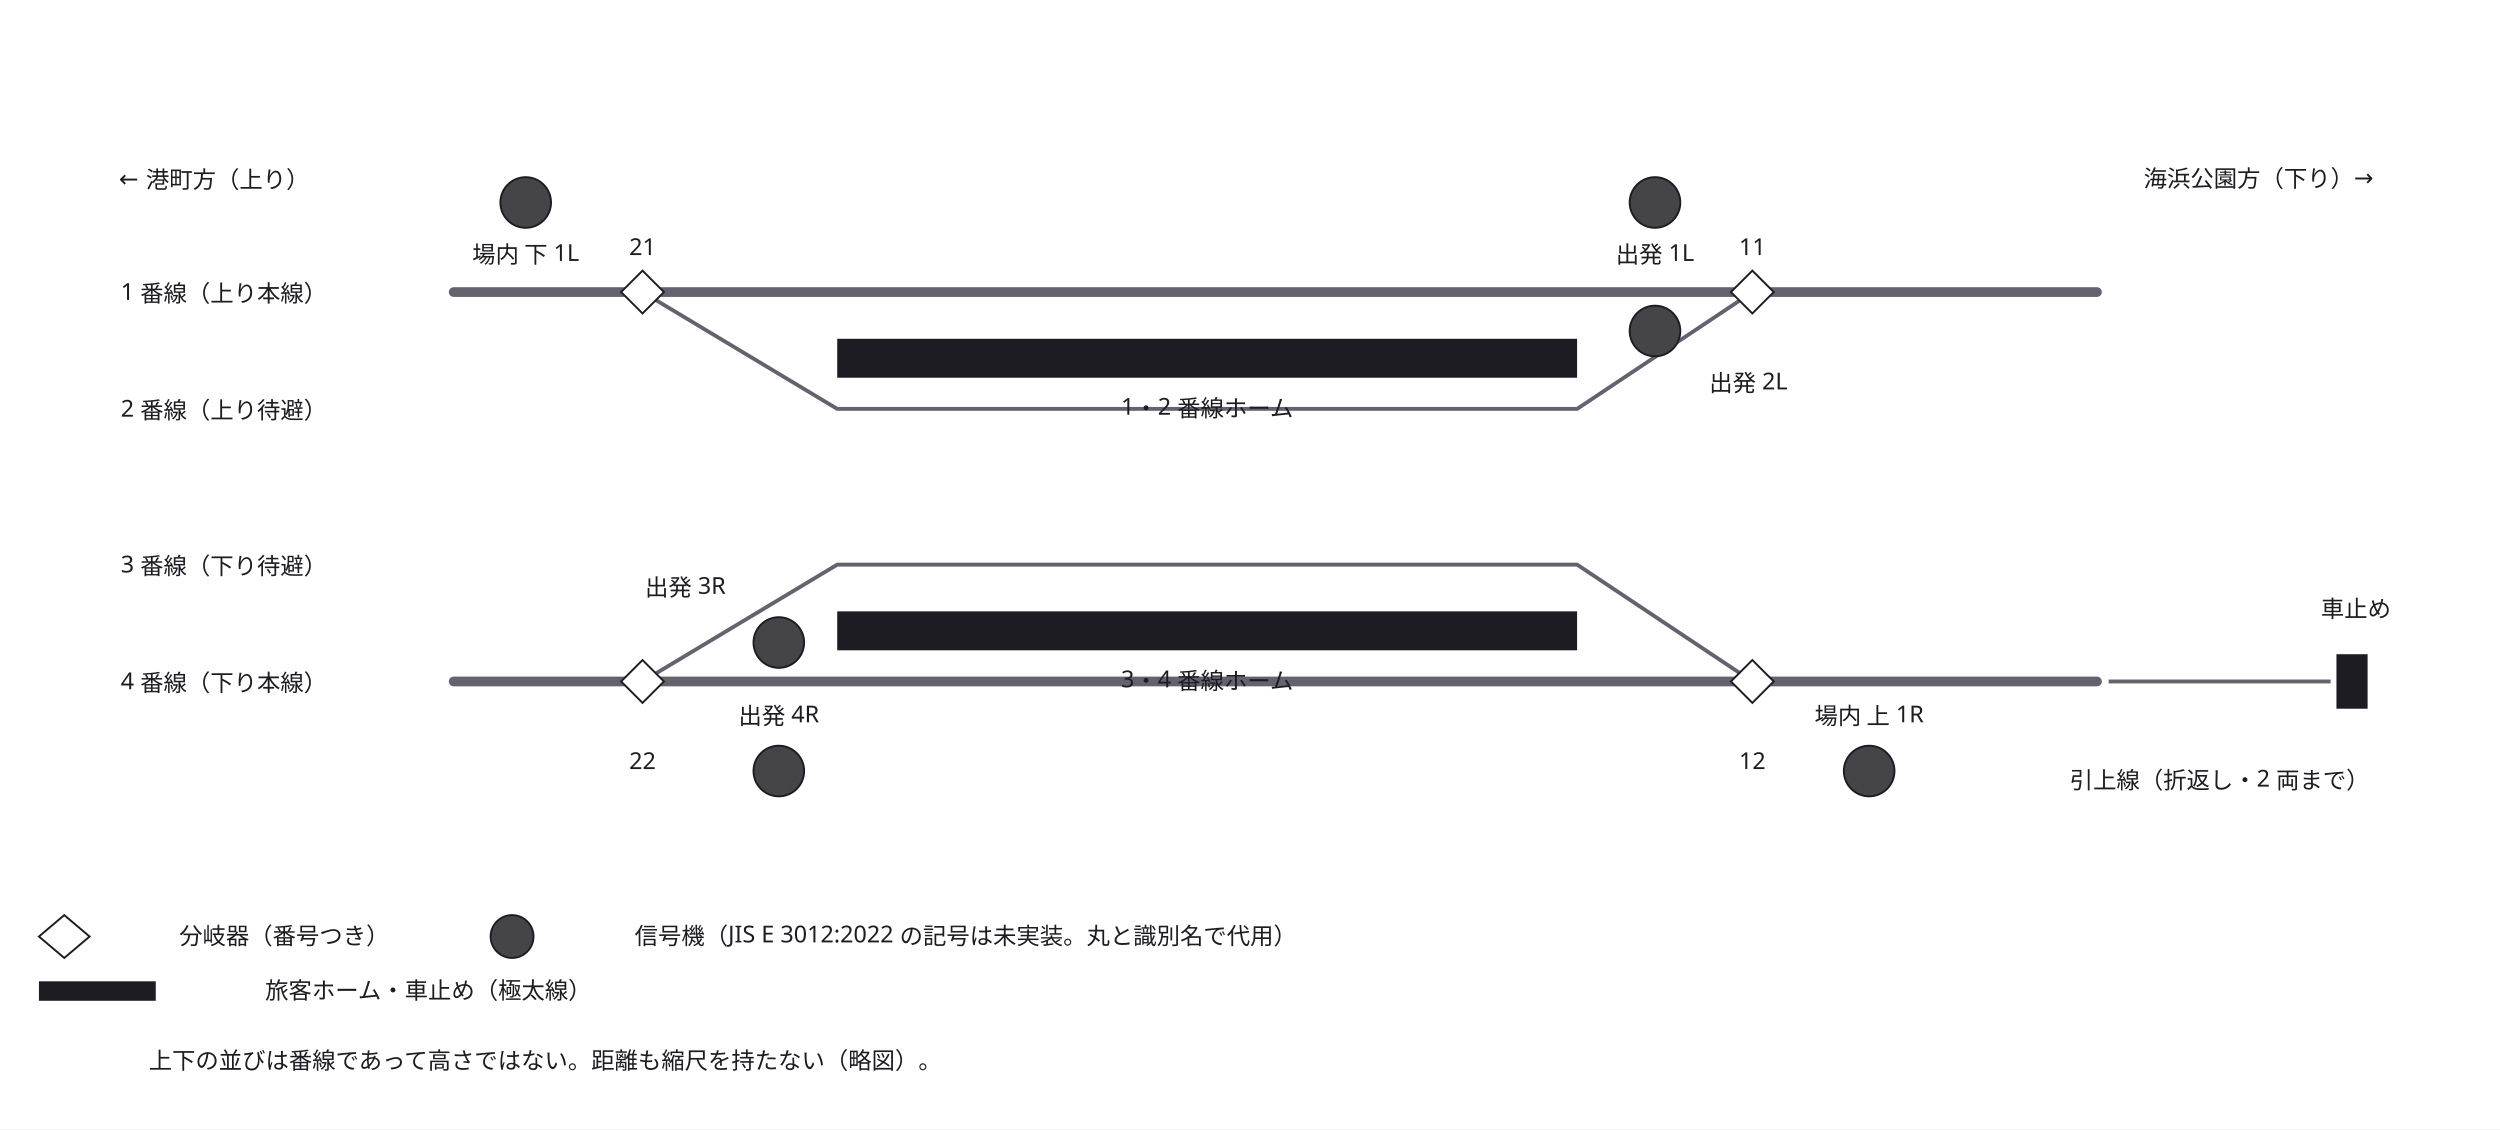
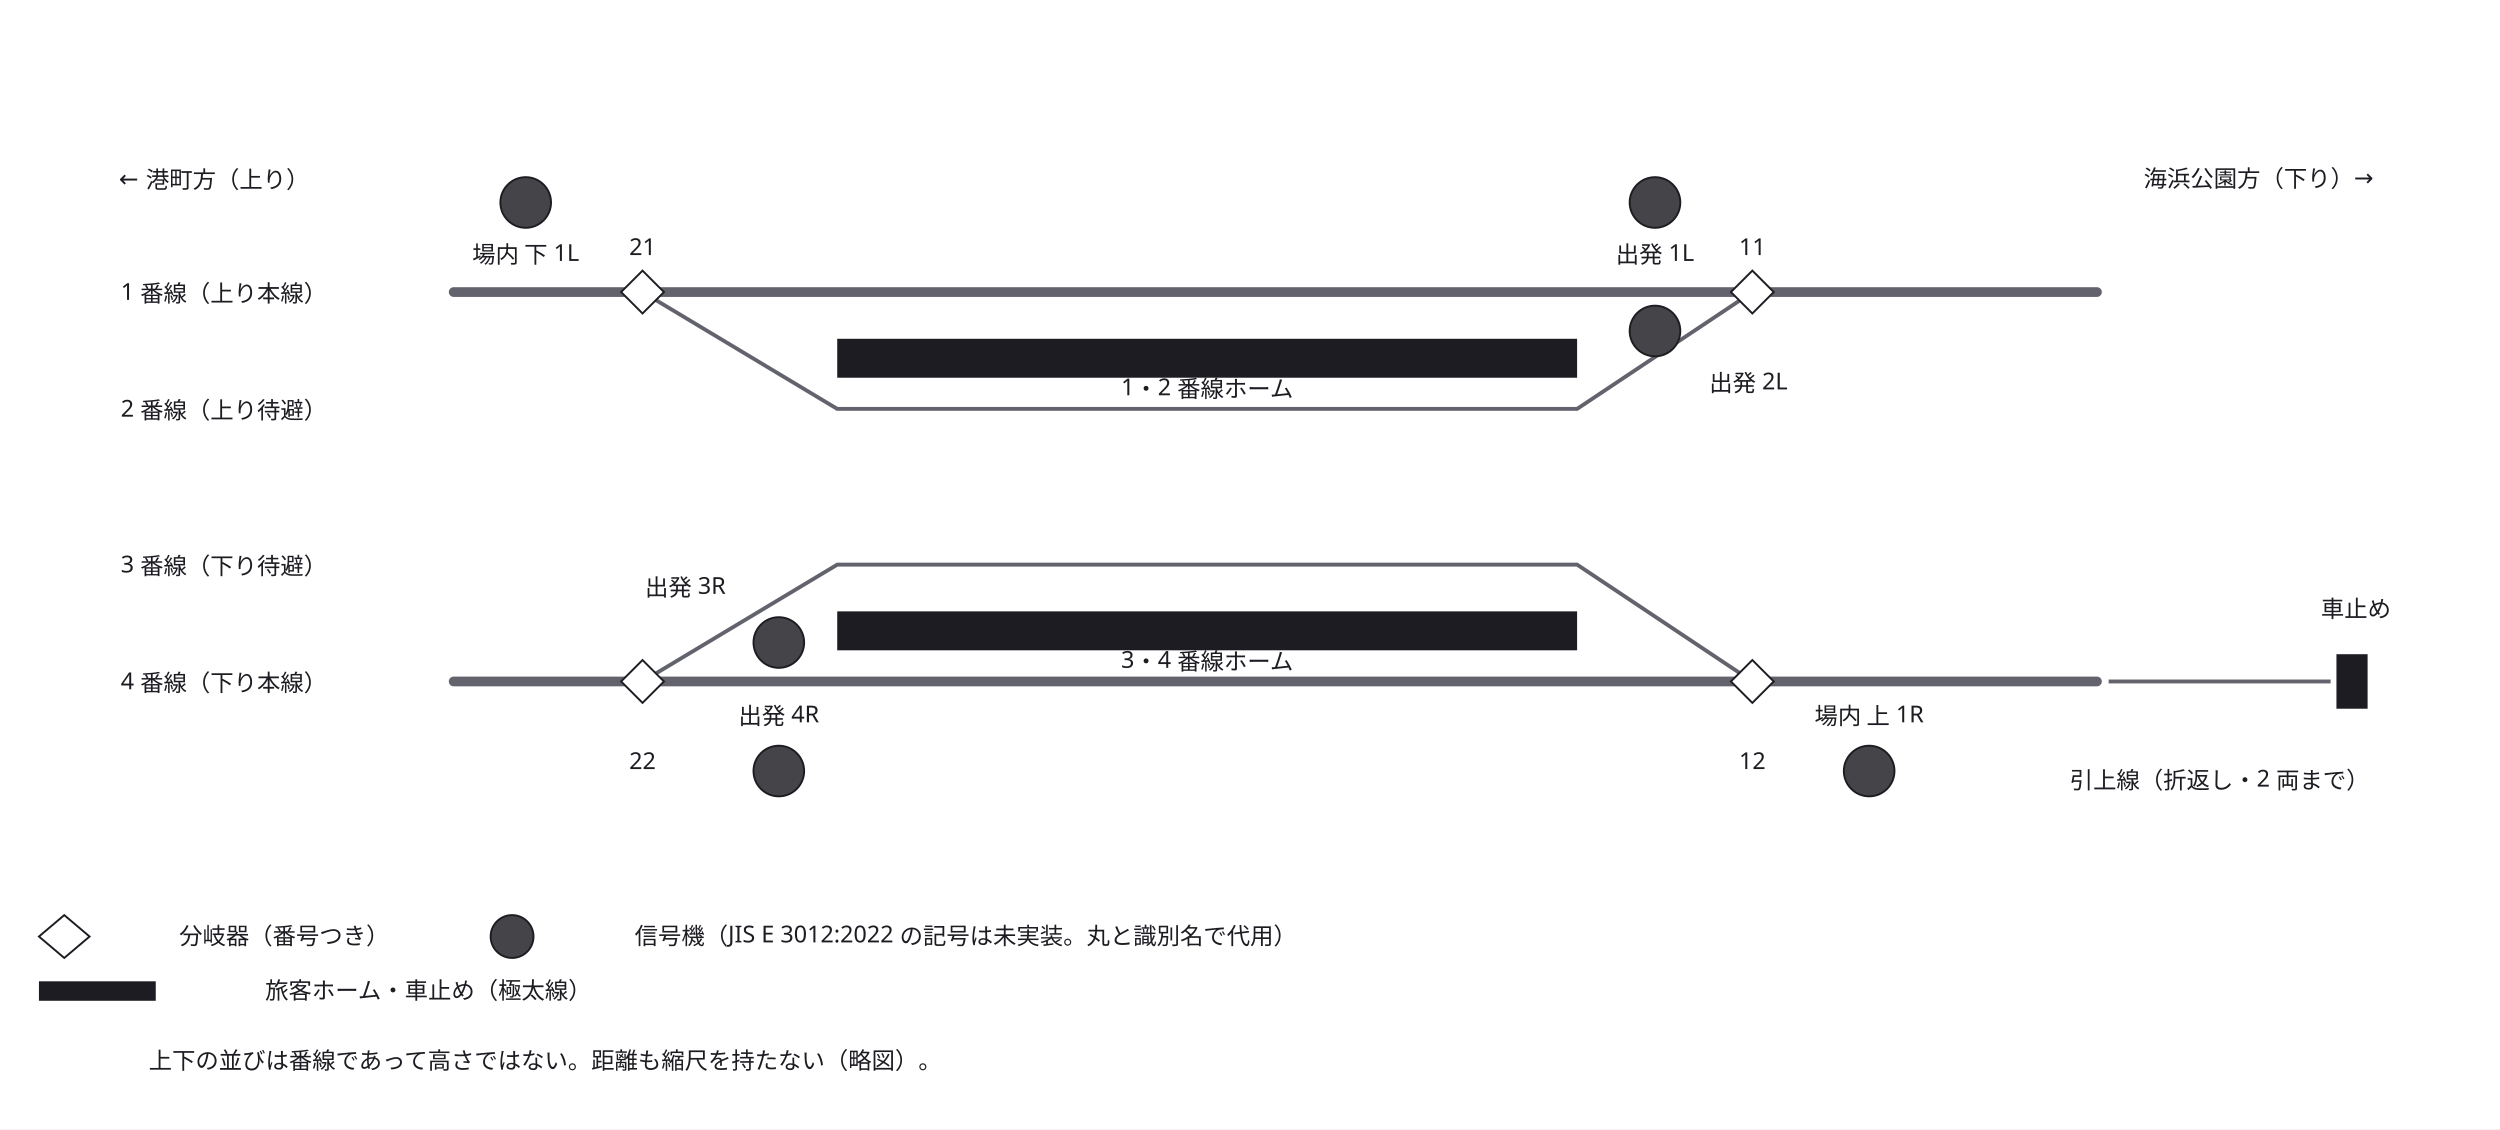
<svg xmlns="http://www.w3.org/2000/svg" width="1284" height="580" viewBox="0 0 1284 580">
  <defs>
    <marker id="arrow" viewBox="0 0 10 10" refX="9" refY="5" markerWidth="6" markerHeight="6" orient="auto">
      <path d="M 0 0 L 10 5 L 0 10 z" fill="#63636e" />
    </marker>
  </defs>
  <rect data-paper="1" x="0" y="0" width="1284" height="580" fill="#ffffff" />
  <g data-edge="wl&gt;wr" data-pinned="false">
    <path d="M 233 150 L 1077 150" fill="none" stroke="#63636e" stroke-width="5" stroke-linejoin="round" stroke-linecap="round" />
  </g>
  <g data-edge="wl4&gt;wr4" data-pinned="false">
    <path d="M 233 350 L 1077 350" fill="none" stroke="#63636e" stroke-width="5" stroke-linejoin="round" stroke-linecap="round" />
  </g>
  <g data-edge="jl1&gt;jr1" data-pinned="false">
    <path d="M 333 151.8 L 430 210 L 810 210 L 897 152" fill="none" stroke="#63636e" stroke-width="2" />
  </g>
  <g data-edge="jl4&gt;jr4" data-pinned="false">
    <path d="M 333 348.2 L 430 290 L 810 290 L 897 348" fill="none" stroke="#63636e" stroke-width="2" />
  </g>
  <g data-edge="wr4&gt;hik2" data-pinned="false">
    <path d="M 1083 350 L 1197 350" fill="none" stroke="#63636e" stroke-width="2" />
  </g>
  <g data-node="note" data-pinned="false" data-shape="rect" />
  <g data-node="lg2n" data-pinned="false" data-shape="rect" />
  <g data-node="ph1n" data-pinned="false" data-shape="rect" />
  <g data-node="ph2n" data-pinned="false" data-shape="rect" />
  <g data-node="ph1" data-pinned="false" data-shape="rect">
    <rect x="430" y="174" width="380" height="20" fill="#1c1c22" />
  </g>
  <g data-node="ph2" data-pinned="false" data-shape="rect">
    <rect x="430" y="314" width="380" height="20" fill="#1c1c22" />
  </g>
  <g data-node="lg3n" data-pinned="false" data-shape="rect" />
  <g data-node="hikiage" data-pinned="false" data-shape="rect" />
  <g data-node="n1" data-pinned="false" data-shape="rect" />
  <g data-node="n2" data-pinned="false" data-shape="rect" />
  <g data-node="n3" data-pinned="false" data-shape="rect" />
  <g data-node="n4" data-pinned="false" data-shape="rect" />
  <g data-node="dir_r" data-pinned="false" data-shape="rect" />
  <g data-node="dir_l" data-pinned="false" data-shape="rect" />
  <g data-node="lg1n" data-pinned="false" data-shape="rect" />
  <g data-node="stopn" data-pinned="false" data-shape="rect" />
  <g data-node="sw21n" data-pinned="false" data-shape="rect" />
  <g data-node="sw22n" data-pinned="false" data-shape="rect" />
  <g data-node="sw11n" data-pinned="false" data-shape="rect" />
  <g data-node="sw12n" data-pinned="false" data-shape="rect" />
  <g data-node="s_in_u" data-pinned="false" data-shape="rect">
    <circle cx="270" cy="104" r="13" fill="#ffffff" stroke="#1c1c22" stroke-width="1" />
    <circle cx="270" cy="104" r="13" fill="#1c1c22" fill-opacity="0.82" />
  </g>
  <g data-node="s_in_d" data-pinned="false" data-shape="rect">
    <circle cx="960" cy="396" r="13" fill="#ffffff" stroke="#1c1c22" stroke-width="1" />
    <circle cx="960" cy="396" r="13" fill="#1c1c22" fill-opacity="0.82" />
  </g>
  <g data-node="s_out1" data-pinned="false" data-shape="rect">
    <circle cx="850" cy="104" r="13" fill="#ffffff" stroke="#1c1c22" stroke-width="1" />
    <circle cx="850" cy="104" r="13" fill="#1c1c22" fill-opacity="0.82" />
  </g>
  <g data-node="s_out2" data-pinned="false" data-shape="rect">
    <circle cx="850" cy="170" r="13" fill="#ffffff" stroke="#1c1c22" stroke-width="1" />
    <circle cx="850" cy="170" r="13" fill="#1c1c22" fill-opacity="0.82" />
  </g>
  <g data-node="s_out3" data-pinned="false" data-shape="rect">
    <circle cx="400" cy="330" r="13" fill="#ffffff" stroke="#1c1c22" stroke-width="1" />
    <circle cx="400" cy="330" r="13" fill="#1c1c22" fill-opacity="0.82" />
  </g>
  <g data-node="s_out4" data-pinned="false" data-shape="rect">
    <circle cx="400" cy="396" r="13" fill="#ffffff" stroke="#1c1c22" stroke-width="1" />
    <circle cx="400" cy="396" r="13" fill="#1c1c22" fill-opacity="0.82" />
  </g>
  <g data-node="lg3" data-pinned="false" data-shape="rect">
    <rect x="20" y="504" width="60" height="10" fill="#1c1c22" />
  </g>
  <g data-node="lg1" data-pinned="false" data-shape="rect">
    <path d="M 33 470 L 46 481 L 33 492 L 20 481 Z" fill="#ffffff" stroke="#1c1c22" stroke-width="1" />
  </g>
  <g data-node="sw21" data-pinned="false" data-shape="rect">
    <path d="M 330 139 L 341 150 L 330 161 L 319 150 Z" fill="#ffffff" stroke="#1c1c22" stroke-width="1" />
  </g>
  <g data-node="sw22" data-pinned="false" data-shape="rect">
    <path d="M 330 339 L 341 350 L 330 361 L 319 350 Z" fill="#ffffff" stroke="#1c1c22" stroke-width="1" />
  </g>
  <g data-node="sw11" data-pinned="false" data-shape="rect">
    <path d="M 900 139 L 911 150 L 900 161 L 889 150 Z" fill="#ffffff" stroke="#1c1c22" stroke-width="1" />
  </g>
  <g data-node="sw12" data-pinned="false" data-shape="rect">
    <path d="M 900 339 L 911 350 L 900 361 L 889 350 Z" fill="#ffffff" stroke="#1c1c22" stroke-width="1" />
  </g>
  <g data-node="lg2" data-pinned="false" data-shape="rect">
    <circle cx="263" cy="481" r="11" fill="#ffffff" stroke="#1c1c22" stroke-width="1" />
    <circle cx="263" cy="481" r="11" fill="#1c1c22" fill-opacity="0.82" />
  </g>
  <g data-node="stop" data-pinned="false" data-shape="rect">
    <rect x="1200" y="336" width="16" height="28" fill="#1c1c22" />
  </g>
  <g data-node="wl" data-pinned="false" data-shape="rect" />
  <g data-node="wl4" data-pinned="false" data-shape="rect" />
  <g data-node="wr" data-pinned="false" data-shape="rect" />
  <g data-node="wr4" data-pinned="false" data-shape="rect" />
  <g data-node="jl1" data-pinned="false" data-shape="rect" />
  <g data-node="jl4" data-pinned="false" data-shape="rect" />
  <g data-node="jr1" data-pinned="false" data-shape="rect" />
  <g data-node="jr4" data-pinned="false" data-shape="rect" />
  <g data-node="hik2" data-pinned="false" data-shape="rect" />
  <g data-name="note">
    <text x="280" y="549" text-anchor="middle" font-family="sans-serif" font-size="12" fill="#1c1c22">上下の並びは番線であって高さではない。距離も縮尺を持たない（略図）。</text>
  </g>
  <g data-name="lg2n">
    <text x="496" y="485" text-anchor="middle" font-family="sans-serif" font-size="12" fill="#1c1c22">信号機（JIS E 3012:2022 の記号は未実装。丸と識別名で代用）</text>
  </g>
  <g data-name="ph1n">
-     <text x="620" y="213" text-anchor="middle" font-family="sans-serif" font-size="12" fill="#1c1c22">1・2 番線ホーム</text>
+     <text x="620" y="203" text-anchor="middle" font-family="sans-serif" font-size="12" fill="#1c1c22">1・2 番線ホーム</text>
  </g>
  <g data-name="ph2n">
-     <text x="620" y="353" text-anchor="middle" font-family="sans-serif" font-size="12" fill="#1c1c22">3・4 番線ホーム</text>
+     <text x="620" y="343" text-anchor="middle" font-family="sans-serif" font-size="12" fill="#1c1c22">3・4 番線ホーム</text>
  </g>
  <g data-name="lg3n">
    <text x="220" y="513" text-anchor="middle" font-family="sans-serif" font-size="12" fill="#1c1c22">旅客ホーム・車止め（極太線）</text>
  </g>
  <g data-name="hikiage">
    <text x="1140" y="405" text-anchor="middle" font-family="sans-serif" font-size="12" fill="#1c1c22">引上線（折返し・2 両まで）</text>
  </g>
  <g data-name="n1">
    <text x="115" y="154" text-anchor="middle" font-family="sans-serif" font-size="12" fill="#1c1c22">1 番線（上り本線）</text>
  </g>
  <g data-name="n2">
    <text x="115" y="214" text-anchor="middle" font-family="sans-serif" font-size="12" fill="#1c1c22">2 番線（上り待避）</text>
  </g>
  <g data-name="n3">
    <text x="115" y="294" text-anchor="middle" font-family="sans-serif" font-size="12" fill="#1c1c22">3 番線（下り待避）</text>
  </g>
  <g data-name="n4">
    <text x="115" y="354" text-anchor="middle" font-family="sans-serif" font-size="12" fill="#1c1c22">4 番線（下り本線）</text>
  </g>
  <g data-name="dir_r">
    <text x="1160" y="96" text-anchor="middle" font-family="sans-serif" font-size="12" fill="#1c1c22">海浜公園方（下り）→</text>
  </g>
  <g data-name="dir_l">
    <text x="110" y="96" text-anchor="middle" font-family="sans-serif" font-size="12" fill="#1c1c22">← 港町方（上り）</text>
  </g>
  <g data-name="lg1n">
    <text x="146" y="485" text-anchor="middle" font-family="sans-serif" font-size="12" fill="#1c1c22">分岐器（番号つき）</text>
  </g>
  <g data-name="stopn">
    <text x="1210" y="317" text-anchor="middle" font-family="sans-serif" font-size="12" fill="#1c1c22">車止め</text>
  </g>
  <g data-name="sw21n">
    <text x="330" y="131" text-anchor="middle" font-family="sans-serif" font-size="12" fill="#1c1c22">21</text>
  </g>
  <g data-name="sw22n">
    <text x="330" y="395" text-anchor="middle" font-family="sans-serif" font-size="12" fill="#1c1c22">22</text>
  </g>
  <g data-name="sw11n">
    <text x="900" y="131" text-anchor="middle" font-family="sans-serif" font-size="12" fill="#1c1c22">11</text>
  </g>
  <g data-name="sw12n">
    <text x="900" y="395" text-anchor="middle" font-family="sans-serif" font-size="12" fill="#1c1c22">12</text>
  </g>
  <g data-name="s_in_u">
    <text x="270" y="135" text-anchor="middle" font-family="sans-serif" font-size="12" fill="#1c1c22">場内 下 1L</text>
  </g>
  <g data-name="s_in_d">
    <text x="960" y="372" text-anchor="middle" font-family="sans-serif" font-size="12" fill="#1c1c22">場内 上 1R</text>
  </g>
  <g data-name="s_out1">
    <text x="850" y="135" text-anchor="middle" font-family="sans-serif" font-size="12" fill="#1c1c22">出発 1L</text>
  </g>
  <g data-name="s_out2">
    <text x="898" y="201" text-anchor="middle" font-family="sans-serif" font-size="12" fill="#1c1c22">出発 2L</text>
  </g>
  <g data-name="s_out3">
    <text x="352" y="306" text-anchor="middle" font-family="sans-serif" font-size="12" fill="#1c1c22">出発 3R</text>
  </g>
  <g data-name="s_out4">
    <text x="400" y="372" text-anchor="middle" font-family="sans-serif" font-size="12" fill="#1c1c22">出発 4R</text>
  </g>
</svg>
